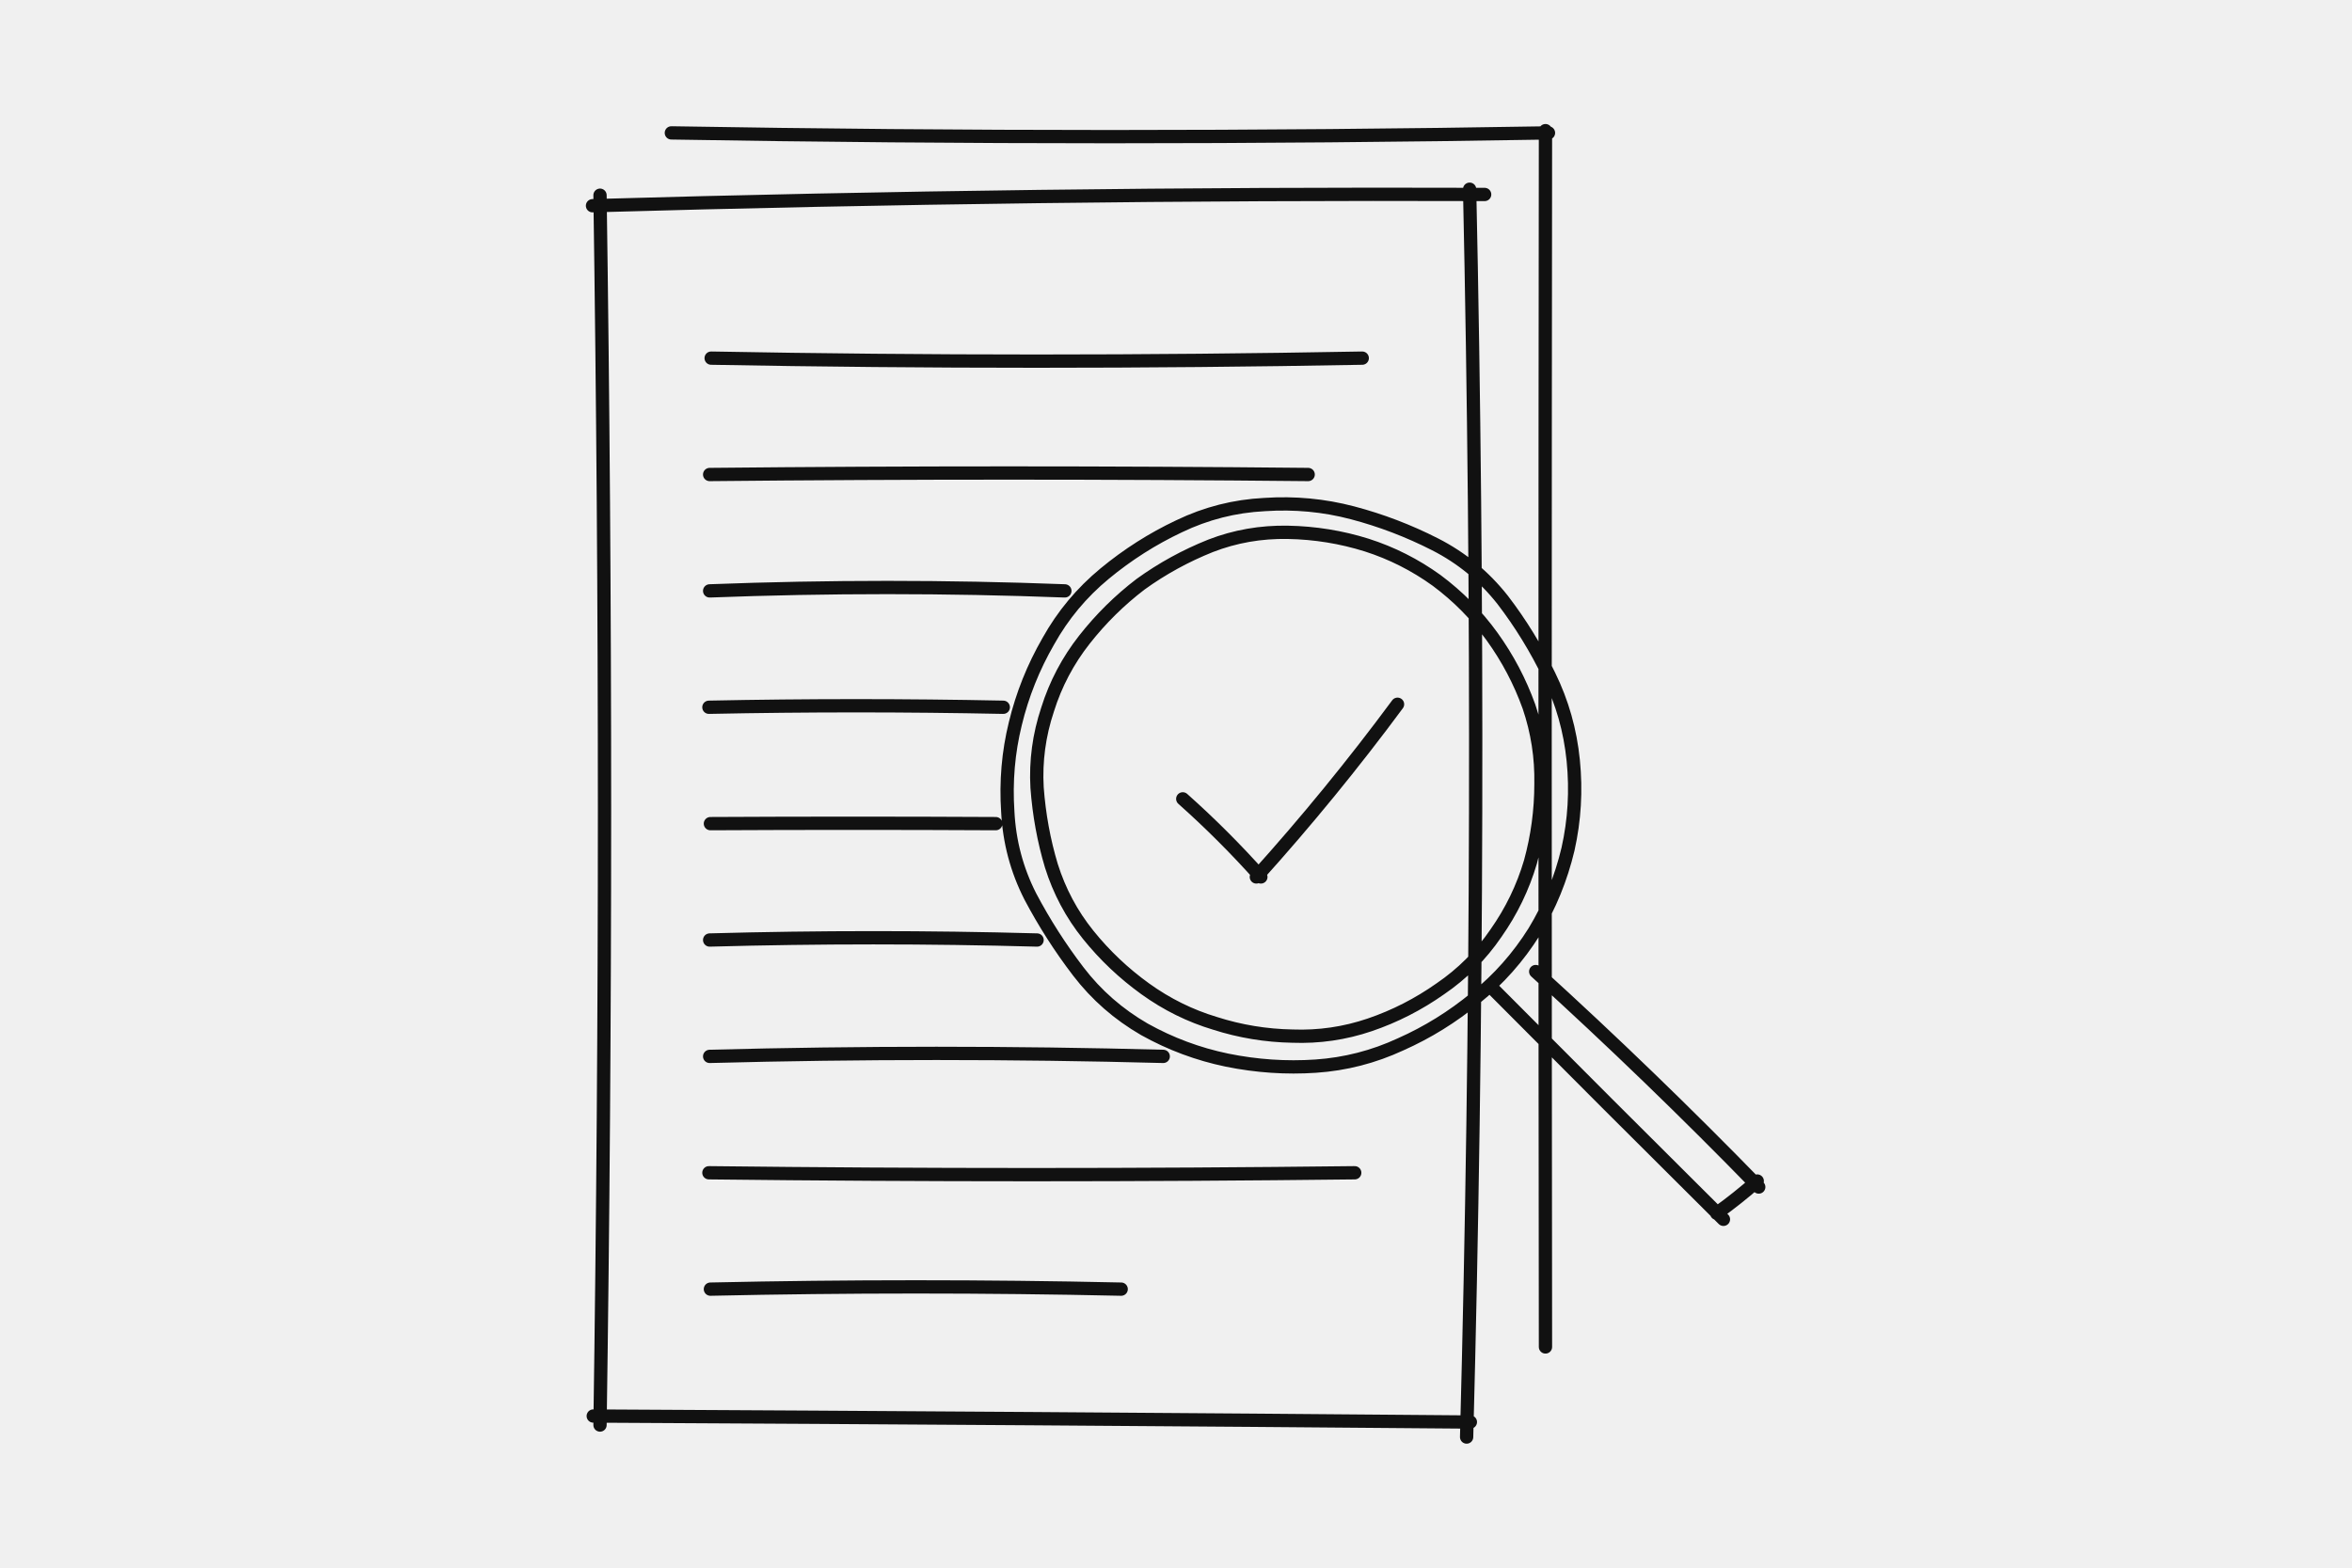
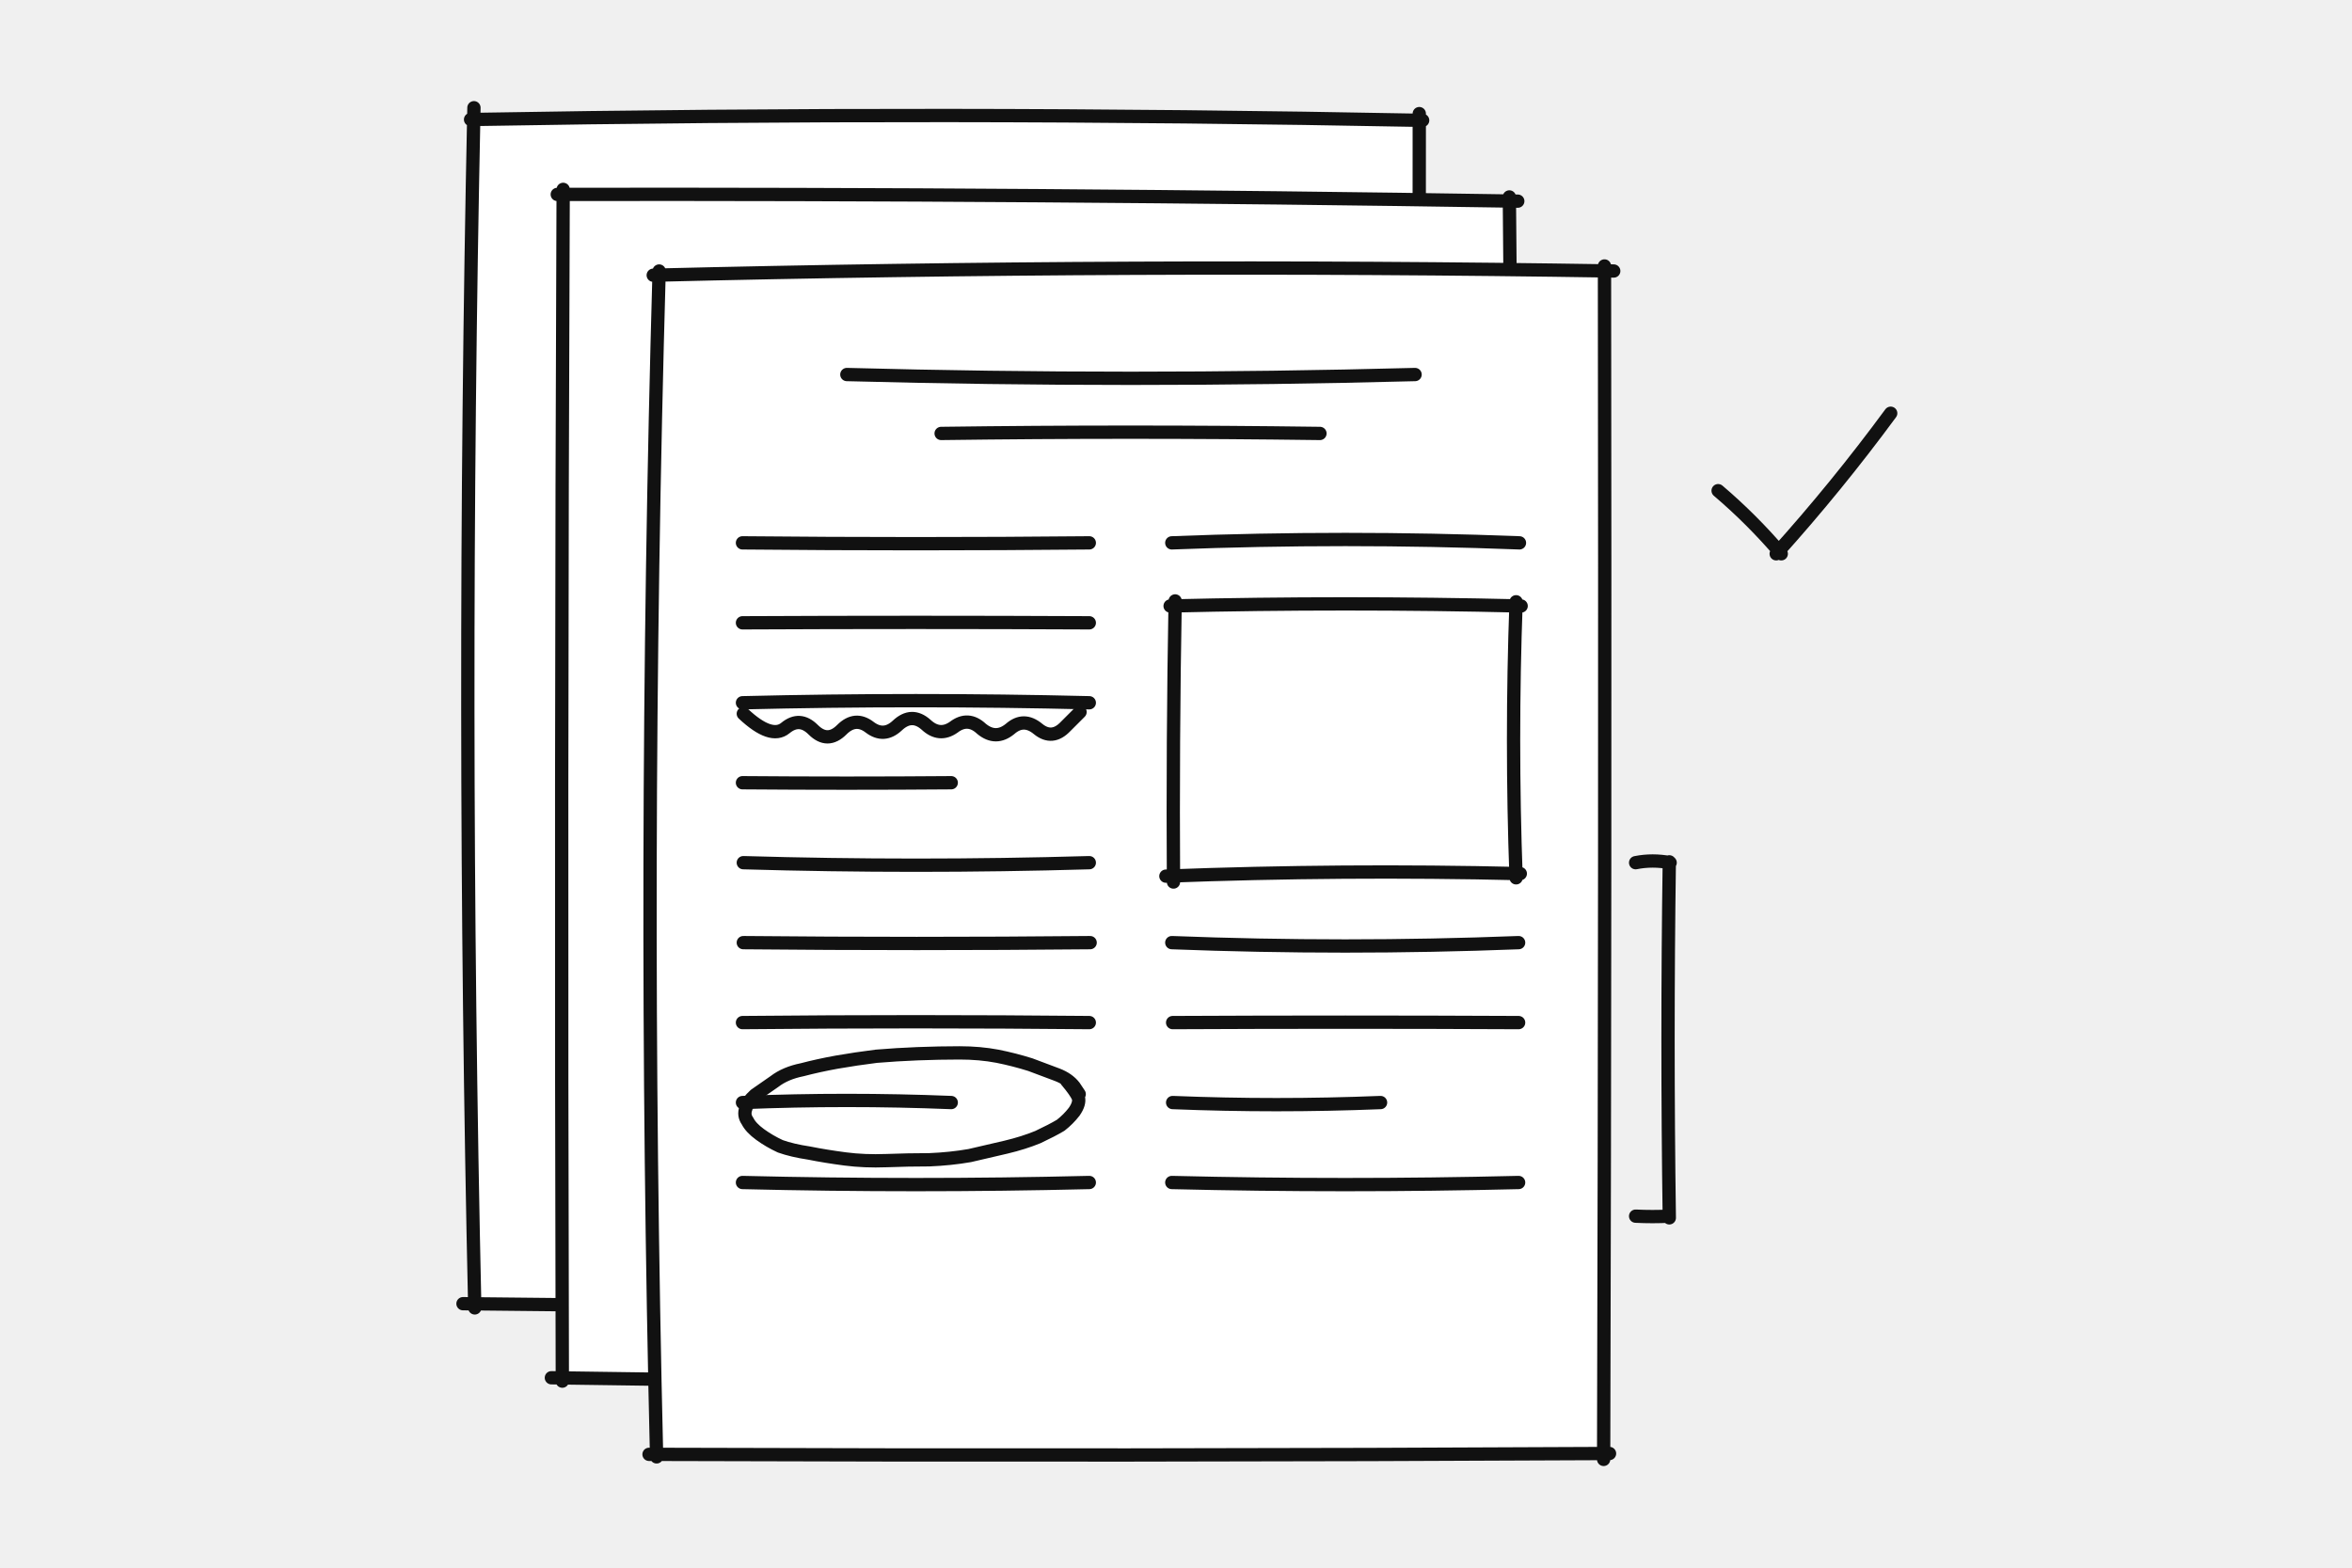
- <svg xmlns="http://www.w3.org/2000/svg" viewBox="30.2 13.3 313.2 208.8" aria-hidden="true" focusable="false">
-   <g fill="none" stroke="#111" stroke-width="1.77" stroke-linecap="round" stroke-linejoin="round">
+ <svg xmlns="http://www.w3.org/2000/svg" viewBox="37.7 23.5 279.4 186.3" aria-hidden="true" focusable="false">
+   <g fill="none" stroke="#111" stroke-width="1.58" stroke-linecap="round" stroke-linejoin="round">
    <g class="s">
-       <path class="pen" pathLength="1" d="M119.6 31Q178 32 236.4 31M236 30.7Q235.9 111.7 236 192.7M109.1 40.7Q168.5 39 227.9 39.2M225.9 38.5Q227.7 121.6 225.5 204.7M226 202.7Q167.6 202.2 109.2 201.9M110.1 203.1Q111.3 121.2 110.1 39.3M124.9 61Q168.2 61.8 211.6 61M124.7 76.5Q164.6 76.1 204.4 76.5M124.7 92Q148.4 91.1 172 92M124.6 107.5Q144.2 107.1 163.8 107.5M124.8 123Q143.8 122.9 162.8 123M124.7 138.5Q146.5 137.9 168.3 138.5M124.7 154Q154.9 153.2 185.1 154M124.6 169.5Q167.6 170 210.6 169.5M124.8 185Q152.2 184.4 179.5 185M229.4 137.6Q226.4 142 222 145Q217.6 148.1 212.6 149.8Q207.6 151.5 202.3 151.3Q197 151.2 192 149.6Q187 148.1 182.7 145Q178.4 141.9 175.1 137.8Q171.8 133.7 170.2 128.6Q168.7 123.6 168.3 118.2Q168 112.9 169.7 107.8Q171.3 102.7 174.6 98.5Q177.9 94.3 182.1 91.1Q186.4 88 191.4 86Q196.3 84.1 201.7 84.2Q207.1 84.3 212.2 85.9Q217.2 87.5 221.5 90.6Q225.8 93.8 228.9 98.1Q232 102.4 233.8 107.4Q235.5 112.4 235.4 117.7Q235.4 123 234 128.1Q232.5 133.2 229.4 137.6ZM234.5 137.4Q231.3 142.5 226.7 146.2Q222.1 150 216.7 152.4Q211.3 154.9 205.4 155.3Q199.5 155.7 193.6 154.5Q187.8 153.3 182.6 150.4Q177.4 147.4 173.8 142.7Q170.2 138 167.4 132.7Q164.7 127.4 164.4 121.4Q164 115.4 165.4 109.7Q166.8 103.9 169.8 98.7Q172.7 93.5 177.3 89.7Q181.9 85.9 187.2 83.4Q192.6 80.8 198.6 80.5Q204.6 80.1 210.3 81.6Q216 83.1 221.3 85.8Q226.6 88.5 230.3 93.2Q233.9 97.9 236.5 103.3Q239.1 108.6 239.7 114.6Q240.3 120.6 239 126.4Q237.6 132.3 234.5 137.4ZM228.7 144.7Q244.2 160.3 259.7 175.7M234.7 142.7Q250 156.6 264.4 171.4M258.8 174.9Q261.6 172.9 264.2 170.6" />
+       <path fill="#fff" stroke="none" d="M94 38L206 38L206 178L94 178Z" />
+       <path class="pen" pathLength="1" d="M93.6 37.7Q150.2 36.7 206.7 37.8M206.3 37Q206.3 108 206 179M206.7 178Q149.7 179.1 92.7 178.4M94.1 178.9Q92.5 107.6 94 36.3" />
    </g>
-     <g class="a" style="--d:250ms">
-       <path class="pen" pathLength="1" d="M187.7 119.7Q193.2 124.6 198.1 130.1M197.5 130.1Q207.5 119 216.3 107.1" />
+     <g class="s">
+       <path fill="#fff" stroke="none" d="M105 47L217 47L217 187L105 187Z" />
+       <path class="pen" pathLength="1" d="M103.9 46.6Q161 46.5 218 47.4M217 46.9Q217.7 117.6 217 188.3M217.2 187.2Q160.2 188.1 103.2 187.2M104.5 187.6Q104.3 116.8 104.6 46" />
+     </g>
+     <g class="s">
+       <path fill="#fff" stroke="none" d="M116 56L228 56L228 196L116 196Z" />
+       <path class="pen" pathLength="1" d="M115.3 56.2Q172.4 54.8 229.4 55.7M228.3 55.1Q228.4 126 228.2 196.9M228.9 196.2Q171.9 196.5 114.8 196.3M115.7 196.6Q114 126.1 116 55.7M138.3 68Q172 68.9 205.8 68M149.5 75Q172 74.7 194.5 75M125.9 88Q146.5 88.2 167.1 88M125.9 97.5Q146.5 97.4 167.1 97.5M125.9 107Q146.5 106.5 167.1 107M125.9 116.5Q138.3 116.6 150.7 116.5M126 126Q146.5 126.6 167.1 126M126 135.5Q146.6 135.7 167.2 135.5M125.9 145Q146.5 144.8 167.1 145M125.9 154.5Q138.3 154 150.7 154.5M125.9 164Q146.5 164.5 167.1 164M176.9 88Q197.5 87.2 218.2 88M176.7 95.5Q197.5 95 218.4 95.5M217.8 95Q217.2 111.4 217.8 127.8M218.3 127.3Q197.3 126.8 176.2 127.6M177.1 128.3Q177 111.6 177.3 94.9M176.9 135.5Q197.5 136.3 218.1 135.5M177 145Q197.5 144.9 218.1 145M177 154.5Q189.3 155 201.7 154.5M176.9 164Q197.5 164.5 218.1 164" />
+     </g>
+     <g class="a" style="--d:200ms">
+       <path class="pen" pathLength="1" d="M126 108.3Q129.3 111.4 131 110Q132.7 108.6 134.3 110.2Q136 111.9 137.7 110.2Q139.3 108.6 141 109.9Q142.7 111.2 144.3 109.7Q146 108.1 147.7 109.6Q149.3 111.1 151 109.9Q152.7 108.6 154.3 110.1Q156 111.5 157.7 110.1Q159.3 108.7 161 110.1Q162.7 111.5 164.3 109.8L166 108.1" />
+     </g>
+     <g class="a" style="--d:500ms">
+       <path class="pen" pathLength="1" d="M236 125.9Q235.7 147 236 168.2M236.1 126Q234 125.6 232 126M236 168Q234 168.1 232 168" />
+     </g>
+     <g class="a" style="--d:800ms">
+       <path class="pen" pathLength="1" d="M164.4 151.9Q165.5 153.2 165.8 153.9Q166 154.6 165.3 155.6Q164.6 156.5 163.7 157.2Q162.7 157.8 161 158.6Q159.3 159.3 157.2 159.8Q155.1 160.3 152.9 160.8Q150.6 161.2 148.1 161.3Q145.6 161.3 143 161.4Q140.4 161.5 138.1 161.2Q135.8 160.9 133.8 160.5Q131.8 160.2 130.4 159.7Q129.1 159.1 128 158.3Q126.9 157.5 126.5 156.7Q126 156 126.3 155.2Q126.5 154.4 127.4 153.6Q128.4 152.9 129.7 152Q131 151 133 150.6Q134.9 150.1 137.1 149.7Q139.4 149.3 141.8 149Q144.2 148.8 146.7 148.7Q149.3 148.6 151.7 148.6Q154.1 148.6 156.2 149Q158.2 149.4 160.1 150Q162 150.7 163.3 151.2Q164.6 151.7 165.3 152.6L165.9 153.5" />
+     </g>
+     <g class="a" style="--d:1100ms">
+       <path class="pen" pathLength="1" d="M241.8 81.8Q245.8 85.2 249.3 89.3M248.7 89.3Q255.9 81.3 262.3 72.6" />
    </g>
  </g>
</svg>
